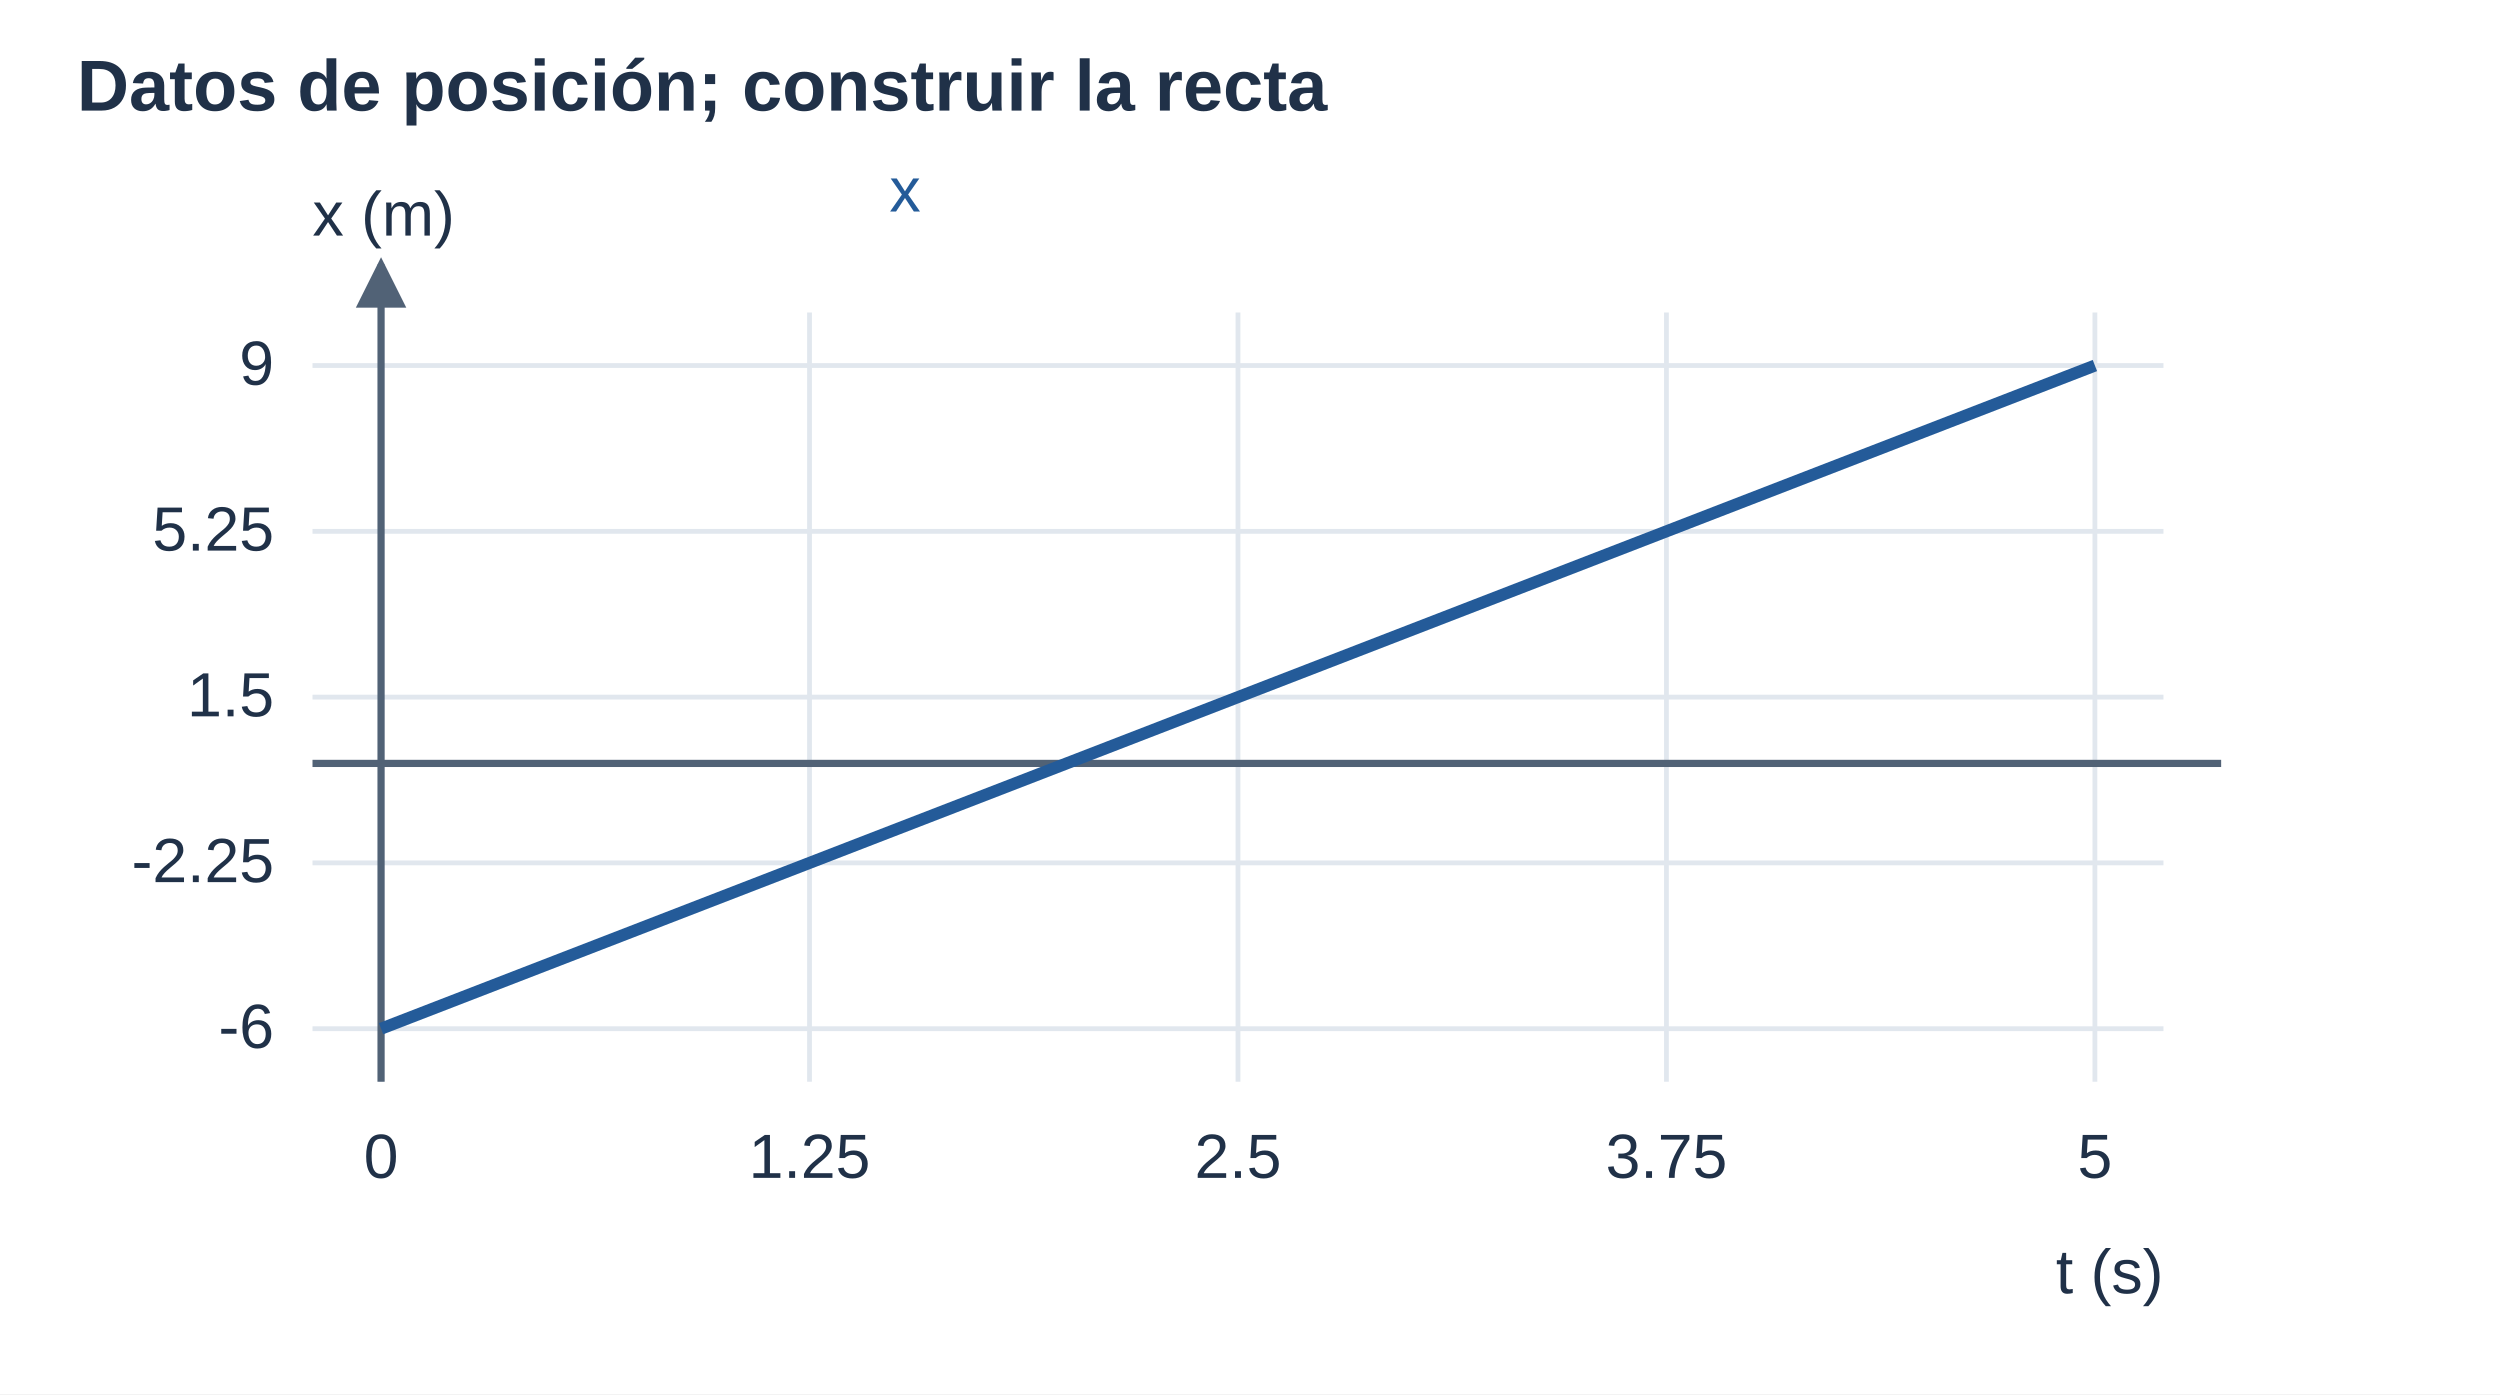
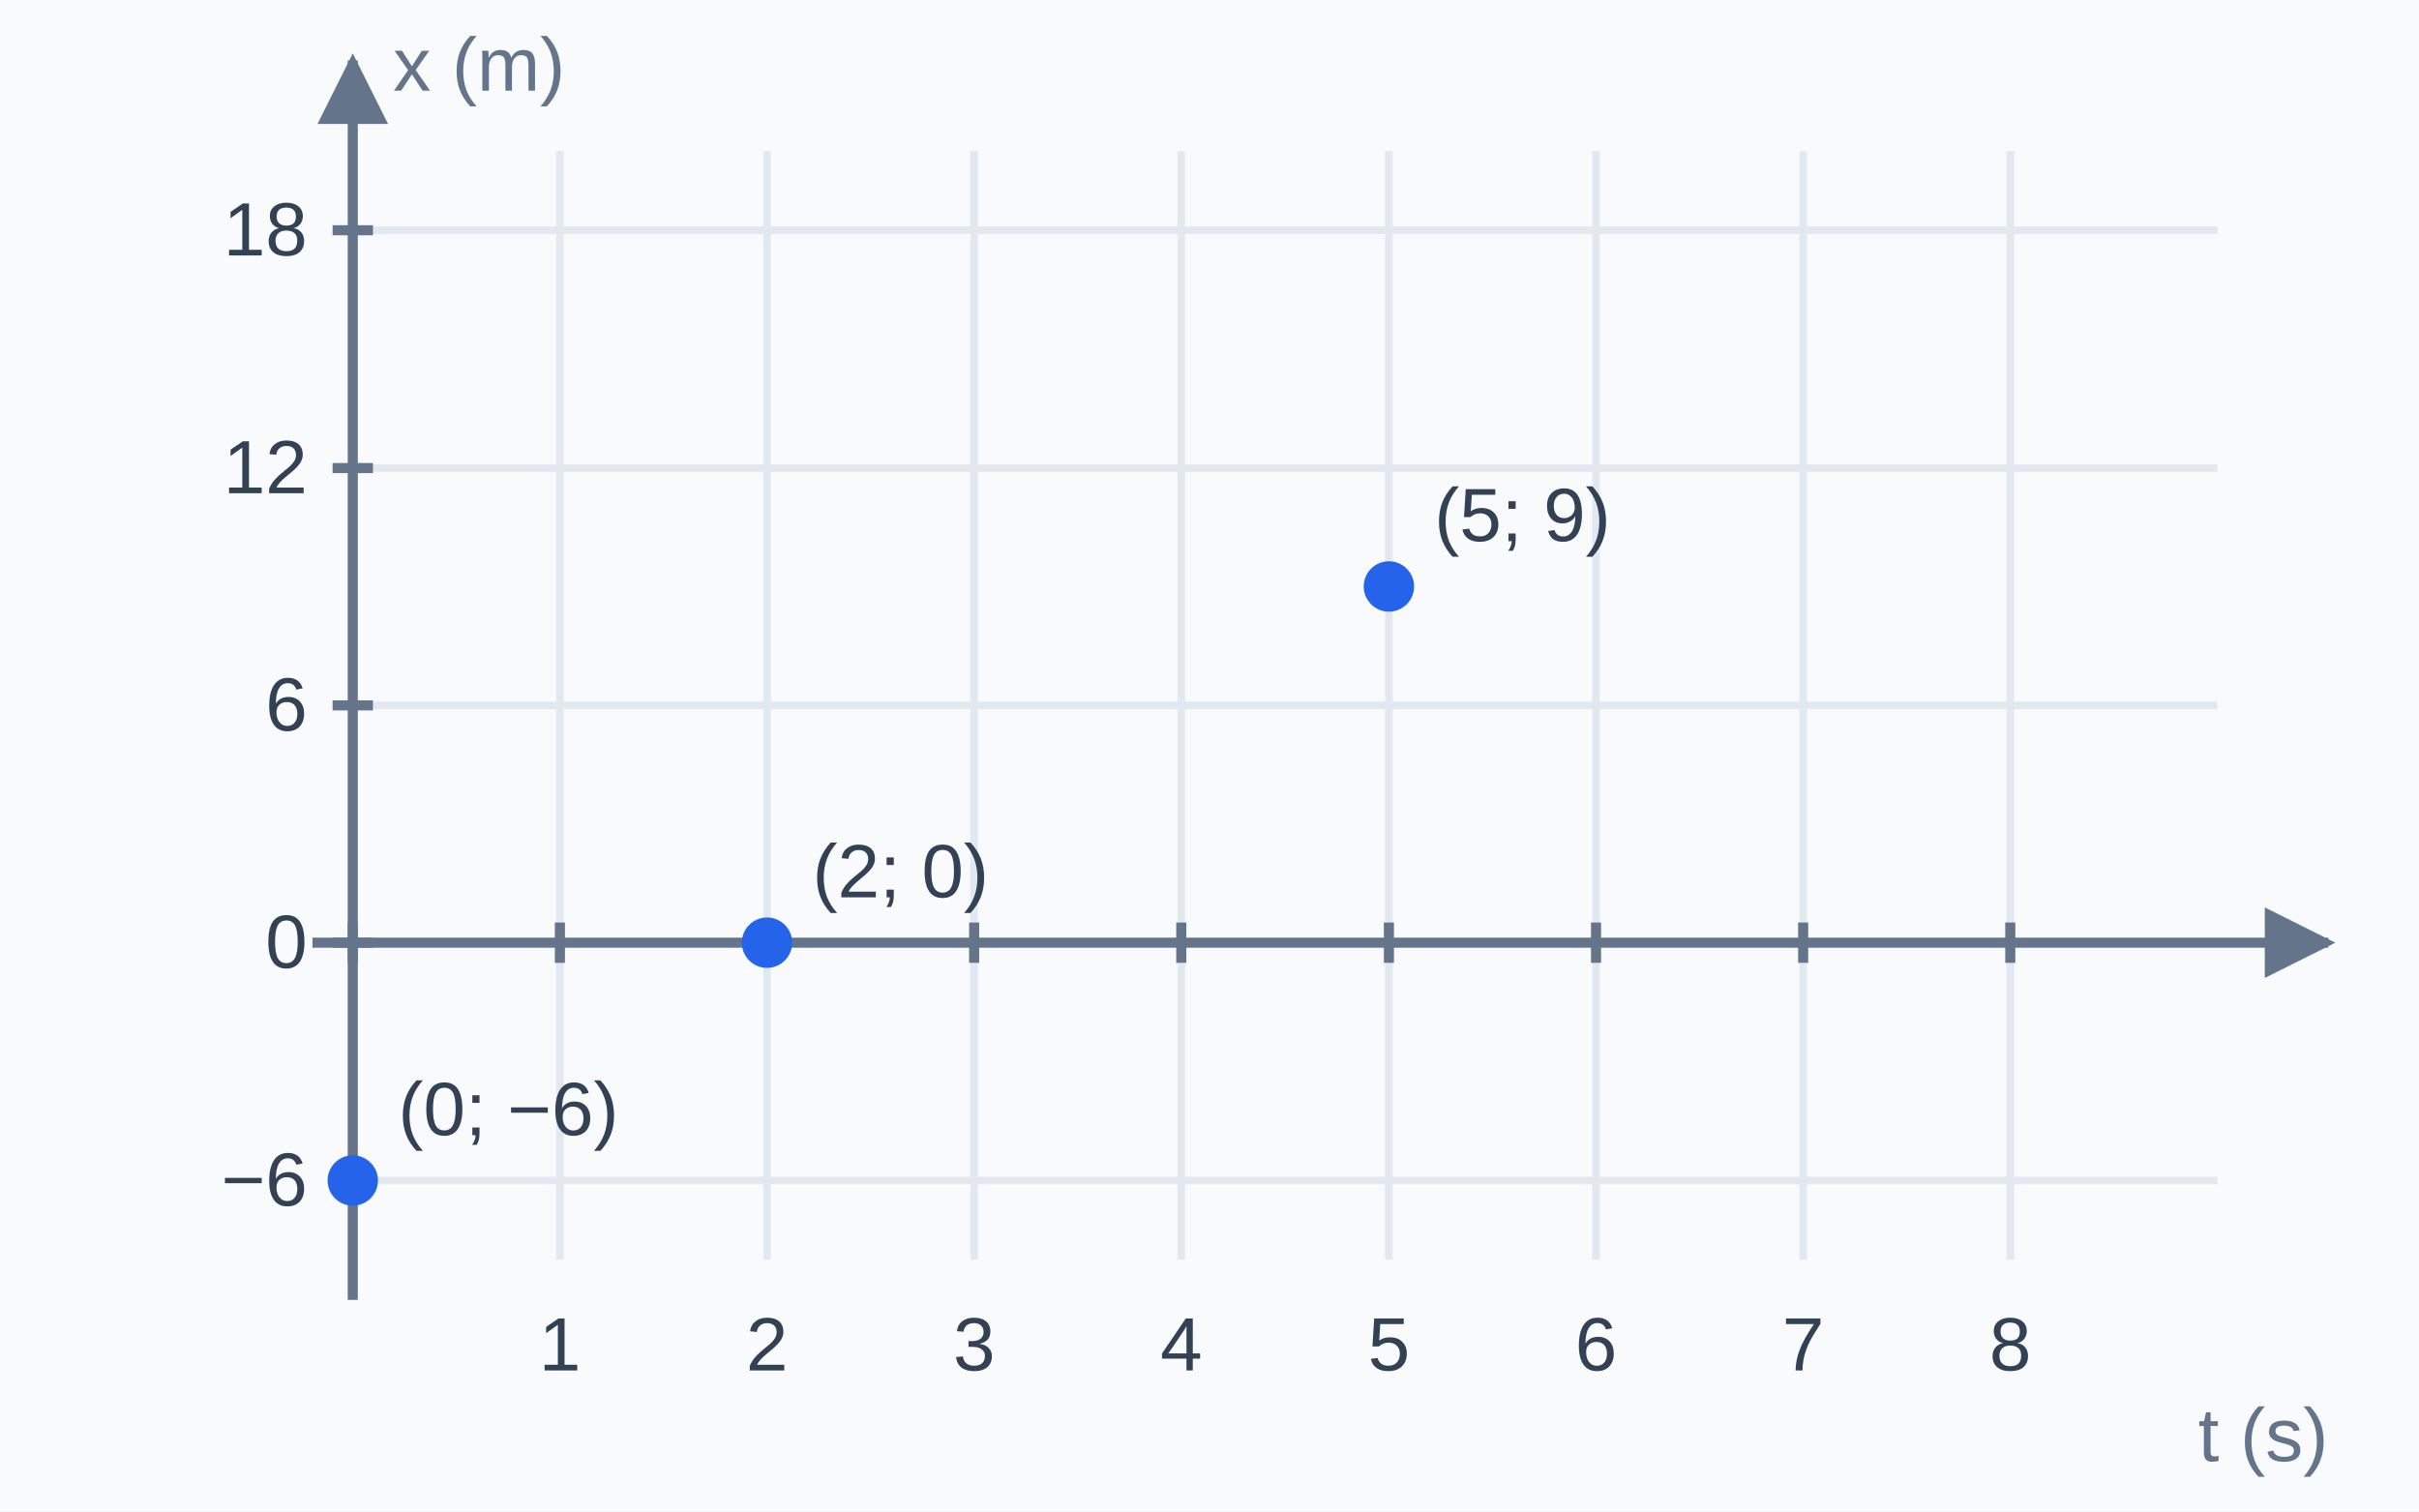
- <svg xmlns="http://www.w3.org/2000/svg" viewBox="0 0 520 290" role="img" aria-labelledby="title desc" style="max-width:100%;height:auto">
+ <svg xmlns="http://www.w3.org/2000/svg" viewBox="0 0 480 300" role="img" aria-labelledby="title desc">
  <defs>
-     <marker id="arrow" markerWidth="7" markerHeight="7" refX="6" refY="3.5" orient="auto-start-reverse">
-       <path d="M0 0 L7 3.5 L0 7Z" fill="context-stroke" />
+     <marker id="a-axis" viewBox="0 0 10 10" refX="9" refY="5" markerWidth="7" markerHeight="7" orient="auto-start-reverse">
+       <path d="M0 0 L10 5 L0 10 Z" fill="#64748b" />
+     </marker>
+     <marker id="a-blue" viewBox="0 0 10 10" refX="9" refY="5" markerWidth="7" markerHeight="7" orient="auto-start-reverse">
+       <path d="M0 0 L10 5 L0 10 Z" fill="#2563eb" />
+     </marker>
+     <marker id="a-amber" viewBox="0 0 10 10" refX="9" refY="5" markerWidth="7" markerHeight="7" orient="auto-start-reverse">
+       <path d="M0 0 L10 5 L0 10 Z" fill="#d97706" />
+     </marker>
+     <marker id="a-green" viewBox="0 0 10 10" refX="9" refY="5" markerWidth="7" markerHeight="7" orient="auto-start-reverse">
+       <path d="M0 0 L10 5 L0 10 Z" fill="#16a34a" />
+     </marker>
+     <marker id="a-red" viewBox="0 0 10 10" refX="9" refY="5" markerWidth="7" markerHeight="7" orient="auto-start-reverse">
+       <path d="M0 0 L10 5 L0 10 Z" fill="#dc2626" />
+     </marker>
+     <marker id="a-grey" viewBox="0 0 10 10" refX="9" refY="5" markerWidth="7" markerHeight="7" orient="auto-start-reverse">
+       <path d="M0 0 L10 5 L0 10 Z" fill="#94a3b8" />
    </marker>
  </defs>
-   <rect width="100%" height="100%" fill="white" />
-   <g font-family="Arial,sans-serif" font-size="13" fill="#203148">
-     <text x="16" y="23" font-size="15" font-weight="bold">Datos de posición; construir la recta</text>
-     <path d="M79.26 65V225 M65 213.97H450" stroke="#e1e7ee" fill="none" />
-     <text x="79.26" y="245" text-anchor="middle">0</text>
-     <text x="57" y="217.97" text-anchor="end">-6</text>
-     <path d="M168.38 65V225 M65 179.48H450" stroke="#e1e7ee" fill="none" />
-     <text x="168.38" y="245" text-anchor="middle">1.25</text>
-     <text x="57" y="183.48" text-anchor="end">-2.25</text>
-     <path d="M257.50 65V225 M65 145.00H450" stroke="#e1e7ee" fill="none" />
-     <text x="257.50" y="245" text-anchor="middle">2.5</text>
-     <text x="57" y="149.00" text-anchor="end">1.5</text>
-     <path d="M346.62 65V225 M65 110.52H450" stroke="#e1e7ee" fill="none" />
-     <text x="346.62" y="245" text-anchor="middle">3.75</text>
-     <text x="57" y="114.52" text-anchor="end">5.25</text>
-     <path d="M435.74 65V225 M65 76.03H450" stroke="#e1e7ee" fill="none" />
-     <text x="435.74" y="245" text-anchor="middle">5</text>
-     <text x="57" y="80.03" text-anchor="end">9</text>
-     <path d="M65 158.79H462 M79.26 225V55" stroke="#516276" stroke-width="1.5" fill="none" marker-end="url(#arrow)" />
-     <text x="450" y="269" text-anchor="end">t (s)</text>
-     <text x="65" y="49">x (m)</text>
-     <polyline points="79.26,213.97 221.85,158.79 435.74,76.03" fill="none" stroke="#245b99" stroke-width="2.5" />
-     <text x="185" y="44" fill="#245b99">x</text>
+   <rect width="480" height="300" fill="#f8fafc" />
+   <g font-family="Arial, sans-serif">
+     <path d="M70.0 234.3 L440.0 234.3" fill="none" stroke="#e2e8f0" stroke-width="1.5" />
+     <path d="M70.0 140.0 L440.0 140.0" fill="none" stroke="#e2e8f0" stroke-width="1.5" />
+     <path d="M70.0 92.9 L440.0 92.9" fill="none" stroke="#e2e8f0" stroke-width="1.5" />
+     <path d="M70.0 45.7 L440.0 45.7" fill="none" stroke="#e2e8f0" stroke-width="1.5" />
+     <path d="M111.1 30.0 L111.1 250.0" fill="none" stroke="#e2e8f0" stroke-width="1.5" />
+     <path d="M152.2 30.0 L152.2 250.0" fill="none" stroke="#e2e8f0" stroke-width="1.5" />
+     <path d="M193.3 30.0 L193.3 250.0" fill="none" stroke="#e2e8f0" stroke-width="1.5" />
+     <path d="M234.4 30.0 L234.4 250.0" fill="none" stroke="#e2e8f0" stroke-width="1.5" />
+     <path d="M275.6 30.0 L275.6 250.0" fill="none" stroke="#e2e8f0" stroke-width="1.5" />
+     <path d="M316.7 30.0 L316.7 250.0" fill="none" stroke="#e2e8f0" stroke-width="1.5" />
+     <path d="M357.8 30.0 L357.8 250.0" fill="none" stroke="#e2e8f0" stroke-width="1.5" />
+     <path d="M398.9 30.0 L398.9 250.0" fill="none" stroke="#e2e8f0" stroke-width="1.5" />
+     <path d="M62.0 187.1 L462.0 187.1" fill="none" stroke="#64748b" stroke-width="2" marker-end="url(#a-axis)" />
+     <path d="M70.0 258.0 L70.0 12.0" fill="none" stroke="#64748b" stroke-width="2" marker-end="url(#a-axis)" />
+     <path d="M70.0 183.1 L70.0 191.1" fill="none" stroke="#64748b" stroke-width="2" />
+     <path d="M111.1 183.1 L111.1 191.1" fill="none" stroke="#64748b" stroke-width="2" />
+     <text x="111.1" y="272.0" font-size="15" text-anchor="middle" fill="#334155">1</text>
+     <path d="M152.2 183.1 L152.2 191.1" fill="none" stroke="#64748b" stroke-width="2" />
+     <text x="152.2" y="272.0" font-size="15" text-anchor="middle" fill="#334155">2</text>
+     <path d="M193.3 183.1 L193.3 191.1" fill="none" stroke="#64748b" stroke-width="2" />
+     <text x="193.3" y="272.0" font-size="15" text-anchor="middle" fill="#334155">3</text>
+     <path d="M234.4 183.1 L234.4 191.1" fill="none" stroke="#64748b" stroke-width="2" />
+     <text x="234.4" y="272.0" font-size="15" text-anchor="middle" fill="#334155">4</text>
+     <path d="M275.6 183.1 L275.6 191.1" fill="none" stroke="#64748b" stroke-width="2" />
+     <text x="275.6" y="272.0" font-size="15" text-anchor="middle" fill="#334155">5</text>
+     <path d="M316.7 183.1 L316.7 191.1" fill="none" stroke="#64748b" stroke-width="2" />
+     <text x="316.7" y="272.0" font-size="15" text-anchor="middle" fill="#334155">6</text>
+     <path d="M357.8 183.1 L357.8 191.1" fill="none" stroke="#64748b" stroke-width="2" />
+     <text x="357.8" y="272.0" font-size="15" text-anchor="middle" fill="#334155">7</text>
+     <path d="M398.9 183.1 L398.9 191.1" fill="none" stroke="#64748b" stroke-width="2" />
+     <text x="398.9" y="272.0" font-size="15" text-anchor="middle" fill="#334155">8</text>
+     <path d="M66.0 234.3 L74.0 234.3" fill="none" stroke="#64748b" stroke-width="2" />
+     <text x="61.0" y="239.3" font-size="15" text-anchor="end" fill="#334155">−6</text>
+     <path d="M66.0 187.1 L74.0 187.1" fill="none" stroke="#64748b" stroke-width="2" />
+     <text x="61.0" y="192.1" font-size="15" text-anchor="end" fill="#334155">0</text>
+     <path d="M66.0 140.0 L74.0 140.0" fill="none" stroke="#64748b" stroke-width="2" />
+     <text x="61.0" y="145.0" font-size="15" text-anchor="end" fill="#334155">6</text>
+     <path d="M66.0 92.9 L74.0 92.9" fill="none" stroke="#64748b" stroke-width="2" />
+     <text x="61.0" y="97.9" font-size="15" text-anchor="end" fill="#334155">12</text>
+     <path d="M66.0 45.7 L74.0 45.7" fill="none" stroke="#64748b" stroke-width="2" />
+     <text x="61.0" y="50.7" font-size="15" text-anchor="end" fill="#334155">18</text>
+     <text x="462.0" y="290.0" font-size="15" text-anchor="end" fill="#64748b">t (s)</text>
+     <text x="78.0" y="18.0" font-size="15" text-anchor="start" fill="#64748b">x (m)</text>
+     <circle cx="70.0" cy="234.3" r="5" fill="#2563eb" />
+     <text x="79.0" y="225.3" font-size="15" text-anchor="start" fill="#334155">(0; −6)</text>
+     <circle cx="152.2" cy="187.1" r="5" fill="#2563eb" />
+     <text x="161.2" y="178.1" font-size="15" text-anchor="start" fill="#334155">(2; 0)</text>
+     <circle cx="275.6" cy="116.4" r="5" fill="#2563eb" />
+     <text x="284.6" y="107.4" font-size="15" text-anchor="start" fill="#334155">(5; 9)</text>
  </g>
</svg>
